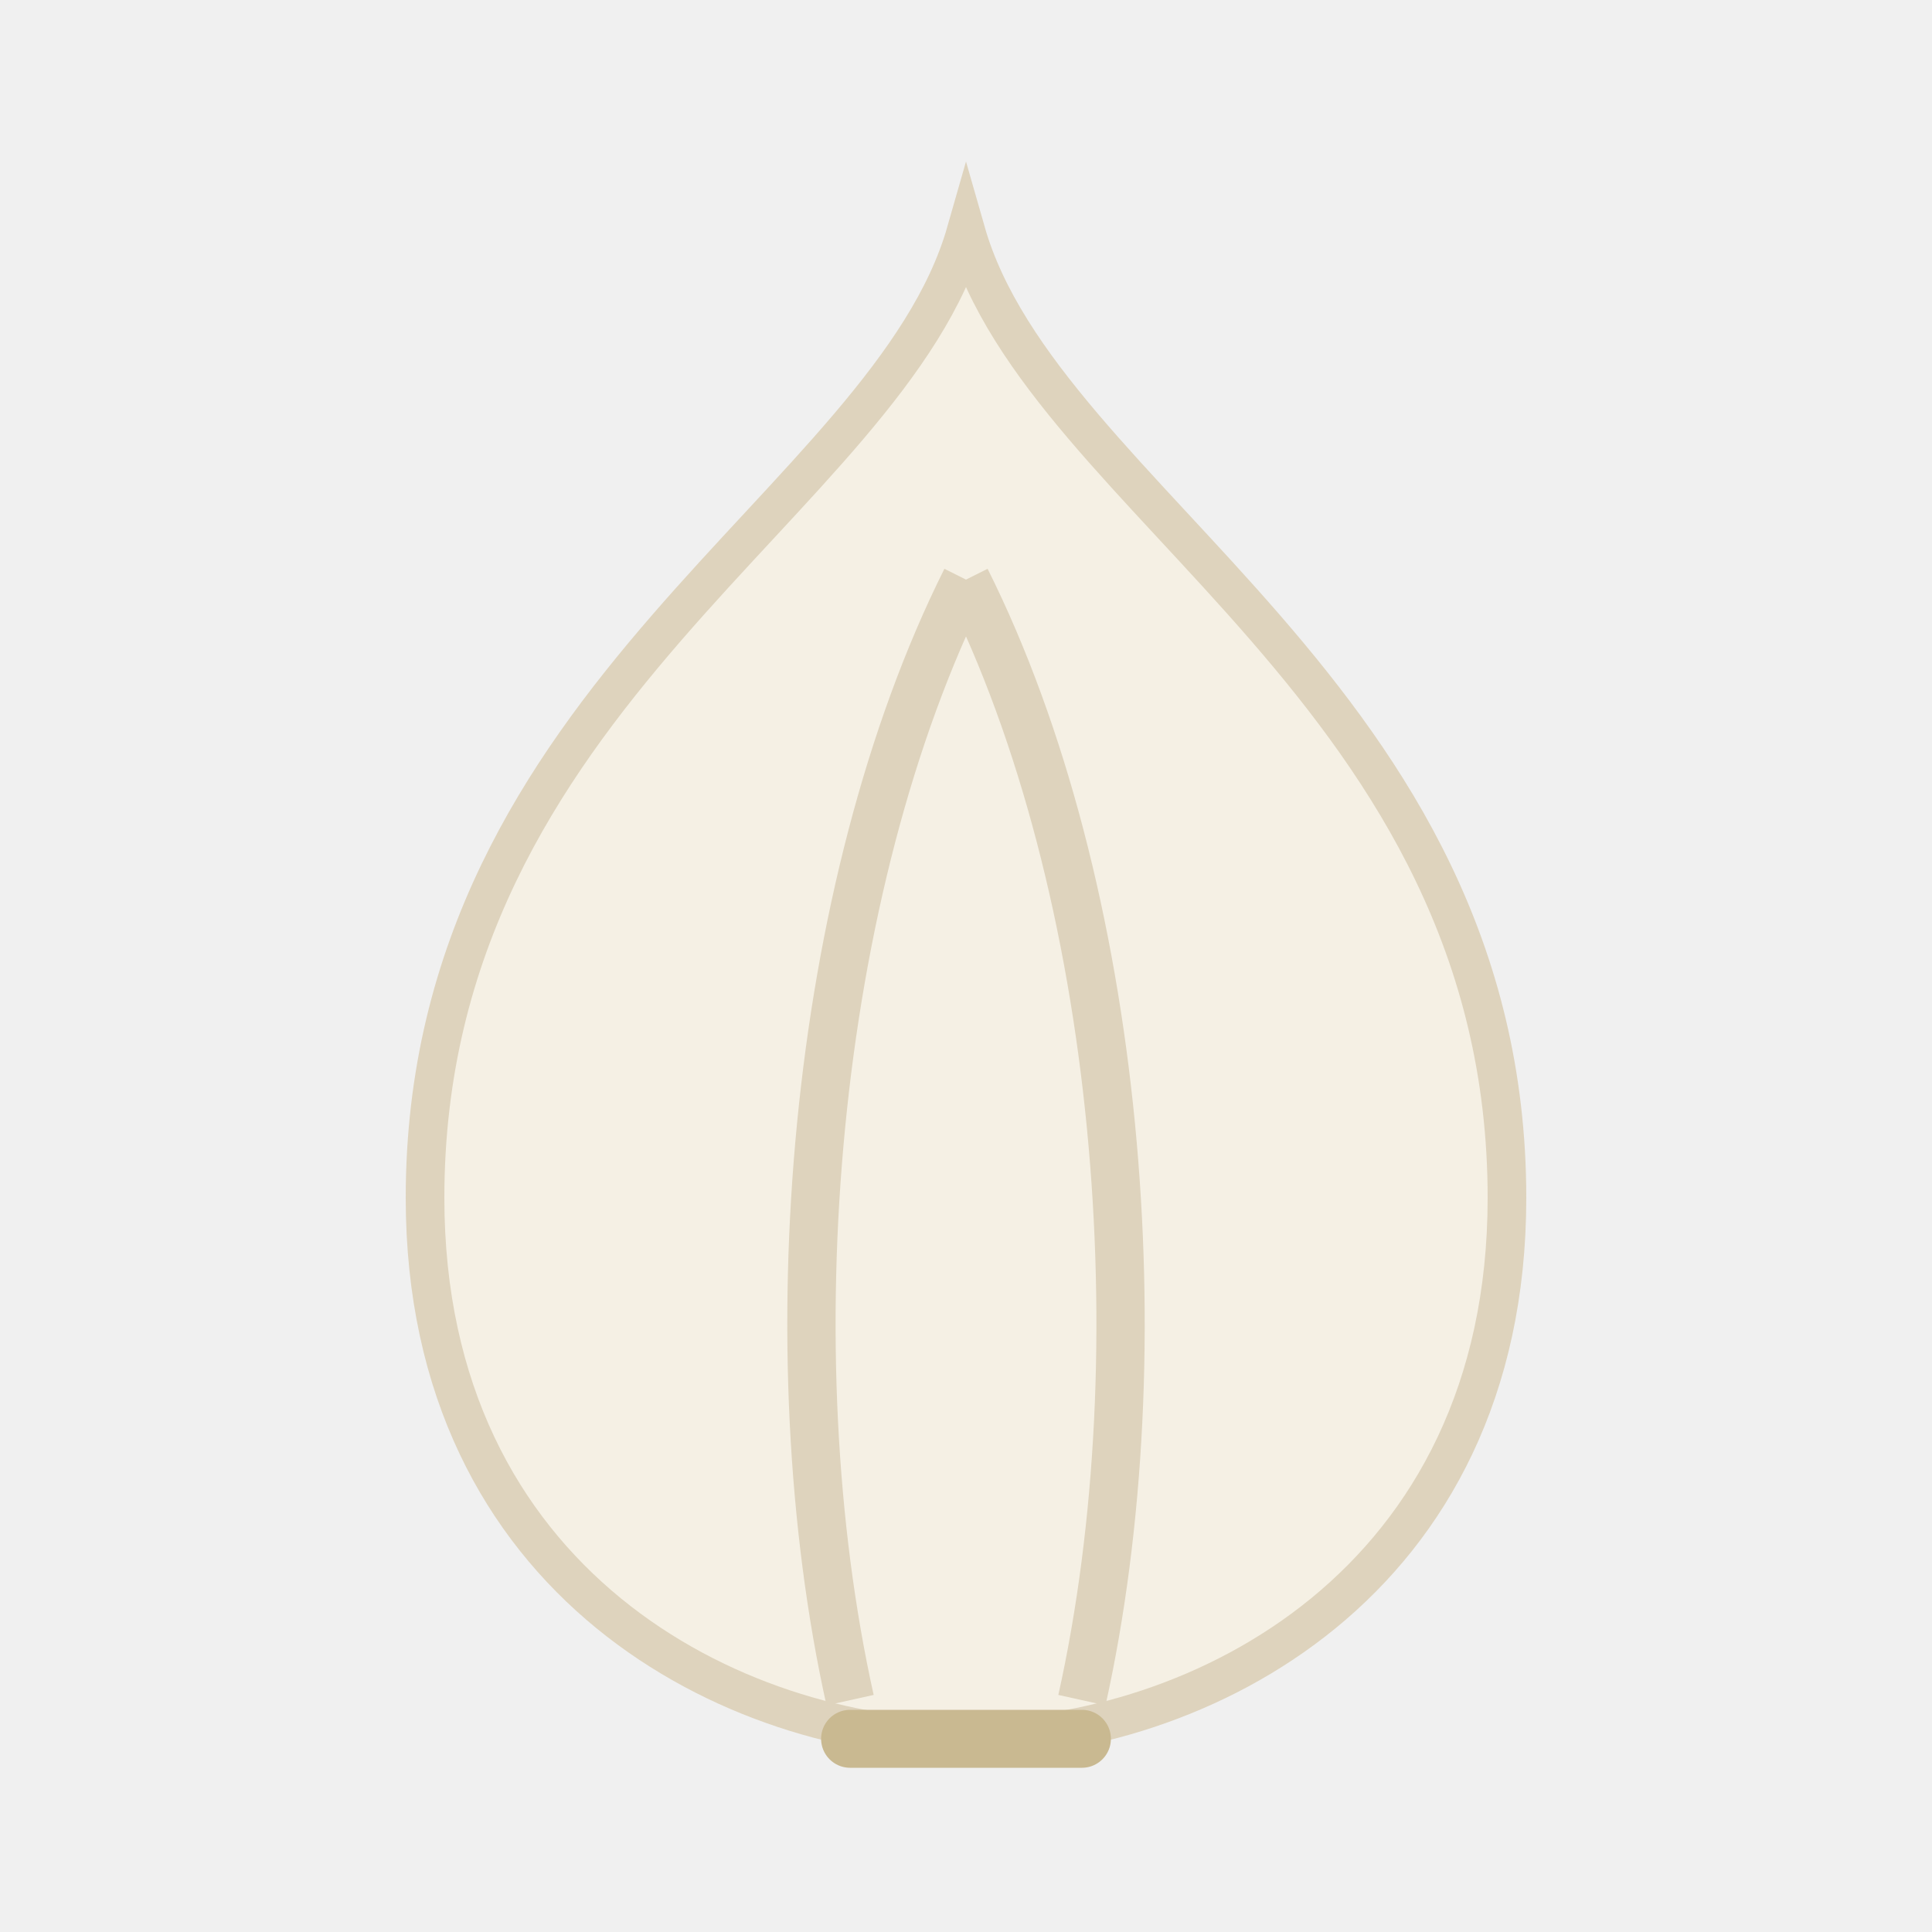
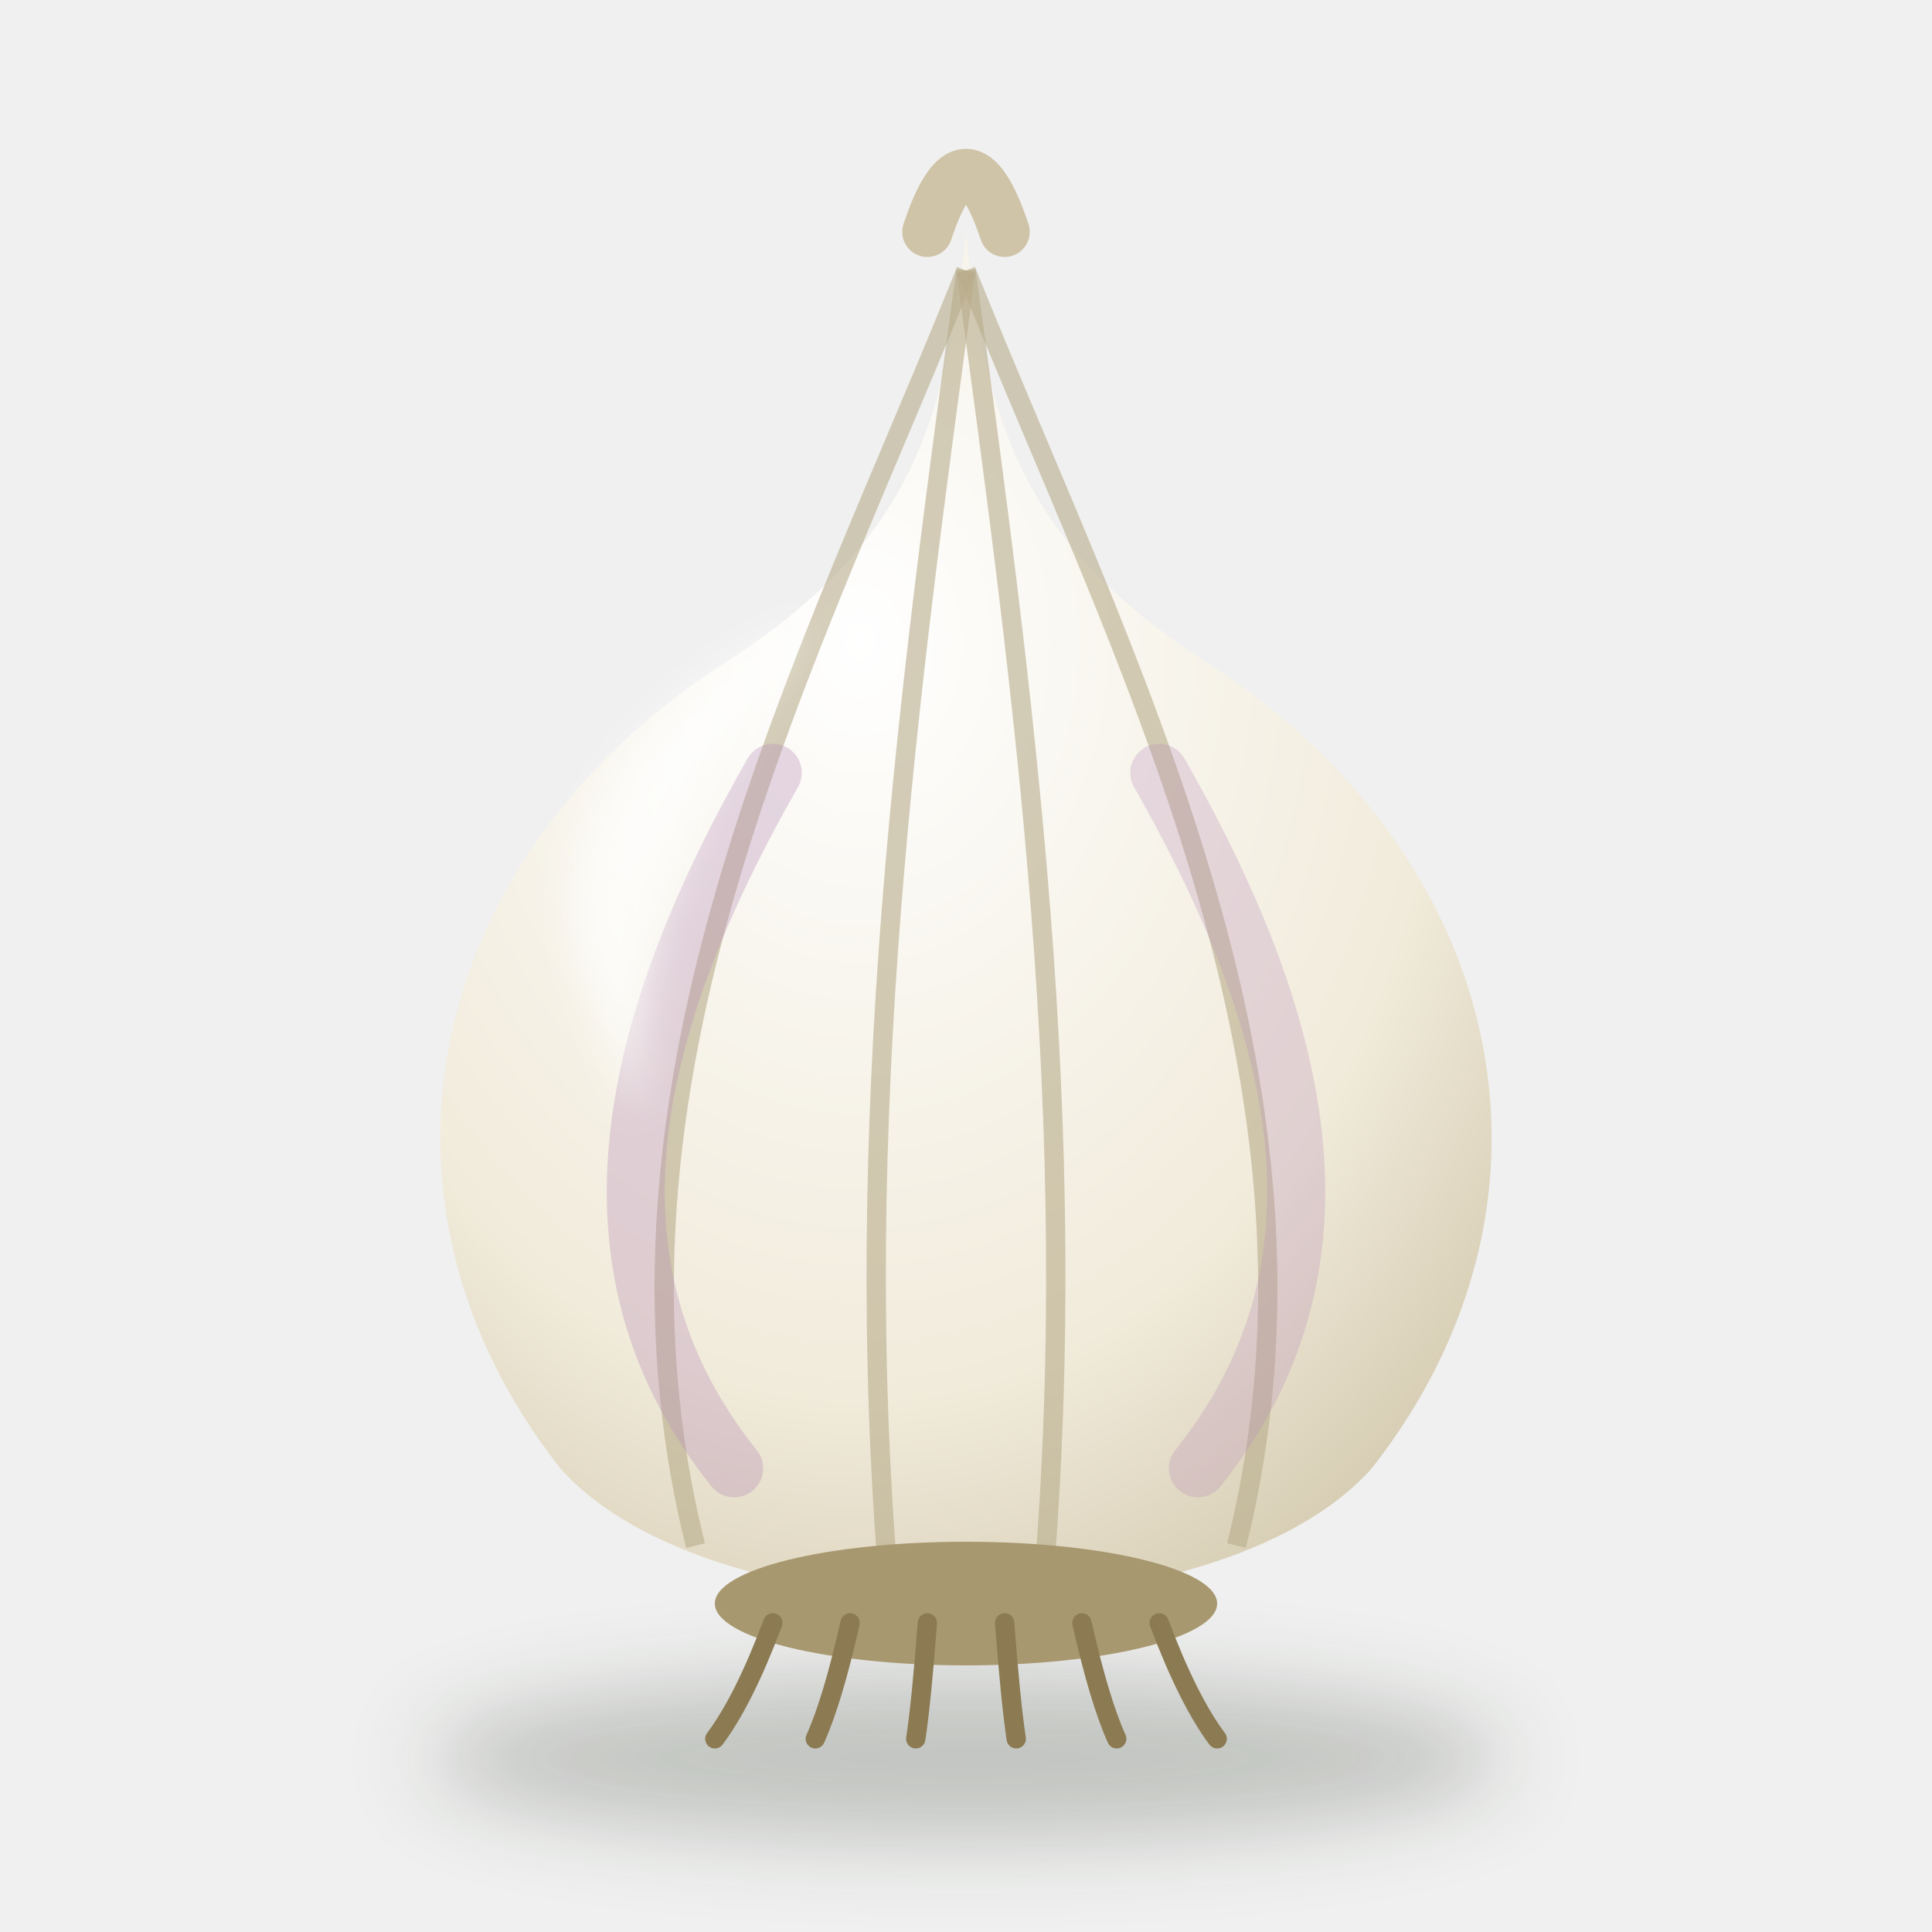
<svg xmlns="http://www.w3.org/2000/svg" viewBox="0 0 100 100">
-   <path d="M50 12 C 46 26, 22 36, 22 62 C 22 82, 38 90, 50 90 C 62 90, 78 82, 78 62 C 78 36, 54 26, 50 12 Z" fill="#f5f0e4" stroke="#ded3bd" stroke-width="2" />
-   <path d="M50 30 C 42 46, 40 70, 44 88 M50 30 C 58 46, 60 70, 56 88" stroke="#ded3bd" stroke-width="2.5" fill="none" />
-   <path d="M44 90 h 12" stroke="#c9b991" stroke-width="3" stroke-linecap="round" />
+   <defs>
+     <filter id="b2" x="-30%" y="-60%" width="160%" height="220%">
+       <feGaussianBlur stdDeviation="2.2" />
+     </filter>
+     <filter id="b1" x="-30%" y="-30%" width="160%" height="160%">
+       <feGaussianBlur stdDeviation="1" />
+     </filter>
+     <radialGradient id="sm" cx="0.4" cy="0.3" r="0.85">
+       <stop offset="0" stop-color="#ffffff" />
+       <stop offset="0.65" stop-color="#f1ebdb" />
+       <stop offset="1" stop-color="#cfc4a8" />
+     </radialGradient>
+   </defs>
+   <ellipse cx="50" cy="91" rx="28" ry="4.2" fill="#1b2a14" opacity="0.22" filter="url(#b2)" />
+   <path d="M50 12 C51 22 53 28 62 34 C78 44 82 62 71 76 C63 85 37 85 29 76 C18 62 22 44 38 34 C47 28 49 22 50 12Z" fill="url(#sm)" />
+   <path d="M50 14 C42 34 30 56 36 80" stroke="#b8ab8a" stroke-opacity=".6" stroke-width="1" fill="none" />
+   <path d="M50 14 C47 36 44 58 46 82" stroke="#b8ab8a" stroke-opacity=".6" stroke-width="1" fill="none" />
+   <path d="M50 14 C53 36 56 58 54 82" stroke="#b8ab8a" stroke-opacity=".6" stroke-width="1" fill="none" />
+   <path d="M50 14 C58 34 70 56 64 80" stroke="#b8ab8a" stroke-opacity=".6" stroke-width="1" fill="none" />
+   <path d="M40 40 C32 54 30 66 38 76" stroke="#b890b8" stroke-opacity=".35" stroke-width="3" fill="none" stroke-linecap="round" />
+   <path d="M60 40 C68 54 70 66 62 76" stroke="#b890b8" stroke-opacity=".3" stroke-width="3" fill="none" stroke-linecap="round" />
+   <path d="M30 50 C28 42 34 36 42 32 C36 40 33 48 33 58Z" fill="#fff" opacity="0.7" filter="url(#b1)" />
+   <ellipse cx="50" cy="83" rx="13" ry="3.2" fill="#a89870" />
+   <path d="M40 84 q-1.5 4 -3.0 6" stroke="#8b7a52" stroke-width="1" fill="none" stroke-linecap="round" />
+   <path d="M44 84 q-0.9 4 -1.8 6" stroke="#8b7a52" stroke-width="1" fill="none" stroke-linecap="round" />
+   <path d="M48 84 q-0.3 4 -0.6 6" stroke="#8b7a52" stroke-width="1" fill="none" stroke-linecap="round" />
+   <path d="M52 84 q0.3 4 0.6 6" stroke="#8b7a52" stroke-width="1" fill="none" stroke-linecap="round" />
+   <path d="M56 84 q0.9 4 1.8 6" stroke="#8b7a52" stroke-width="1" fill="none" stroke-linecap="round" />
+   <path d="M60 84 q1.5 4 3.0 6" stroke="#8b7a52" stroke-width="1" fill="none" stroke-linecap="round" />
+   <path d="M48 12 Q50 6 52 12" stroke="#cfc4a8" stroke-width="2.6" fill="none" stroke-linecap="round" />
</svg>
